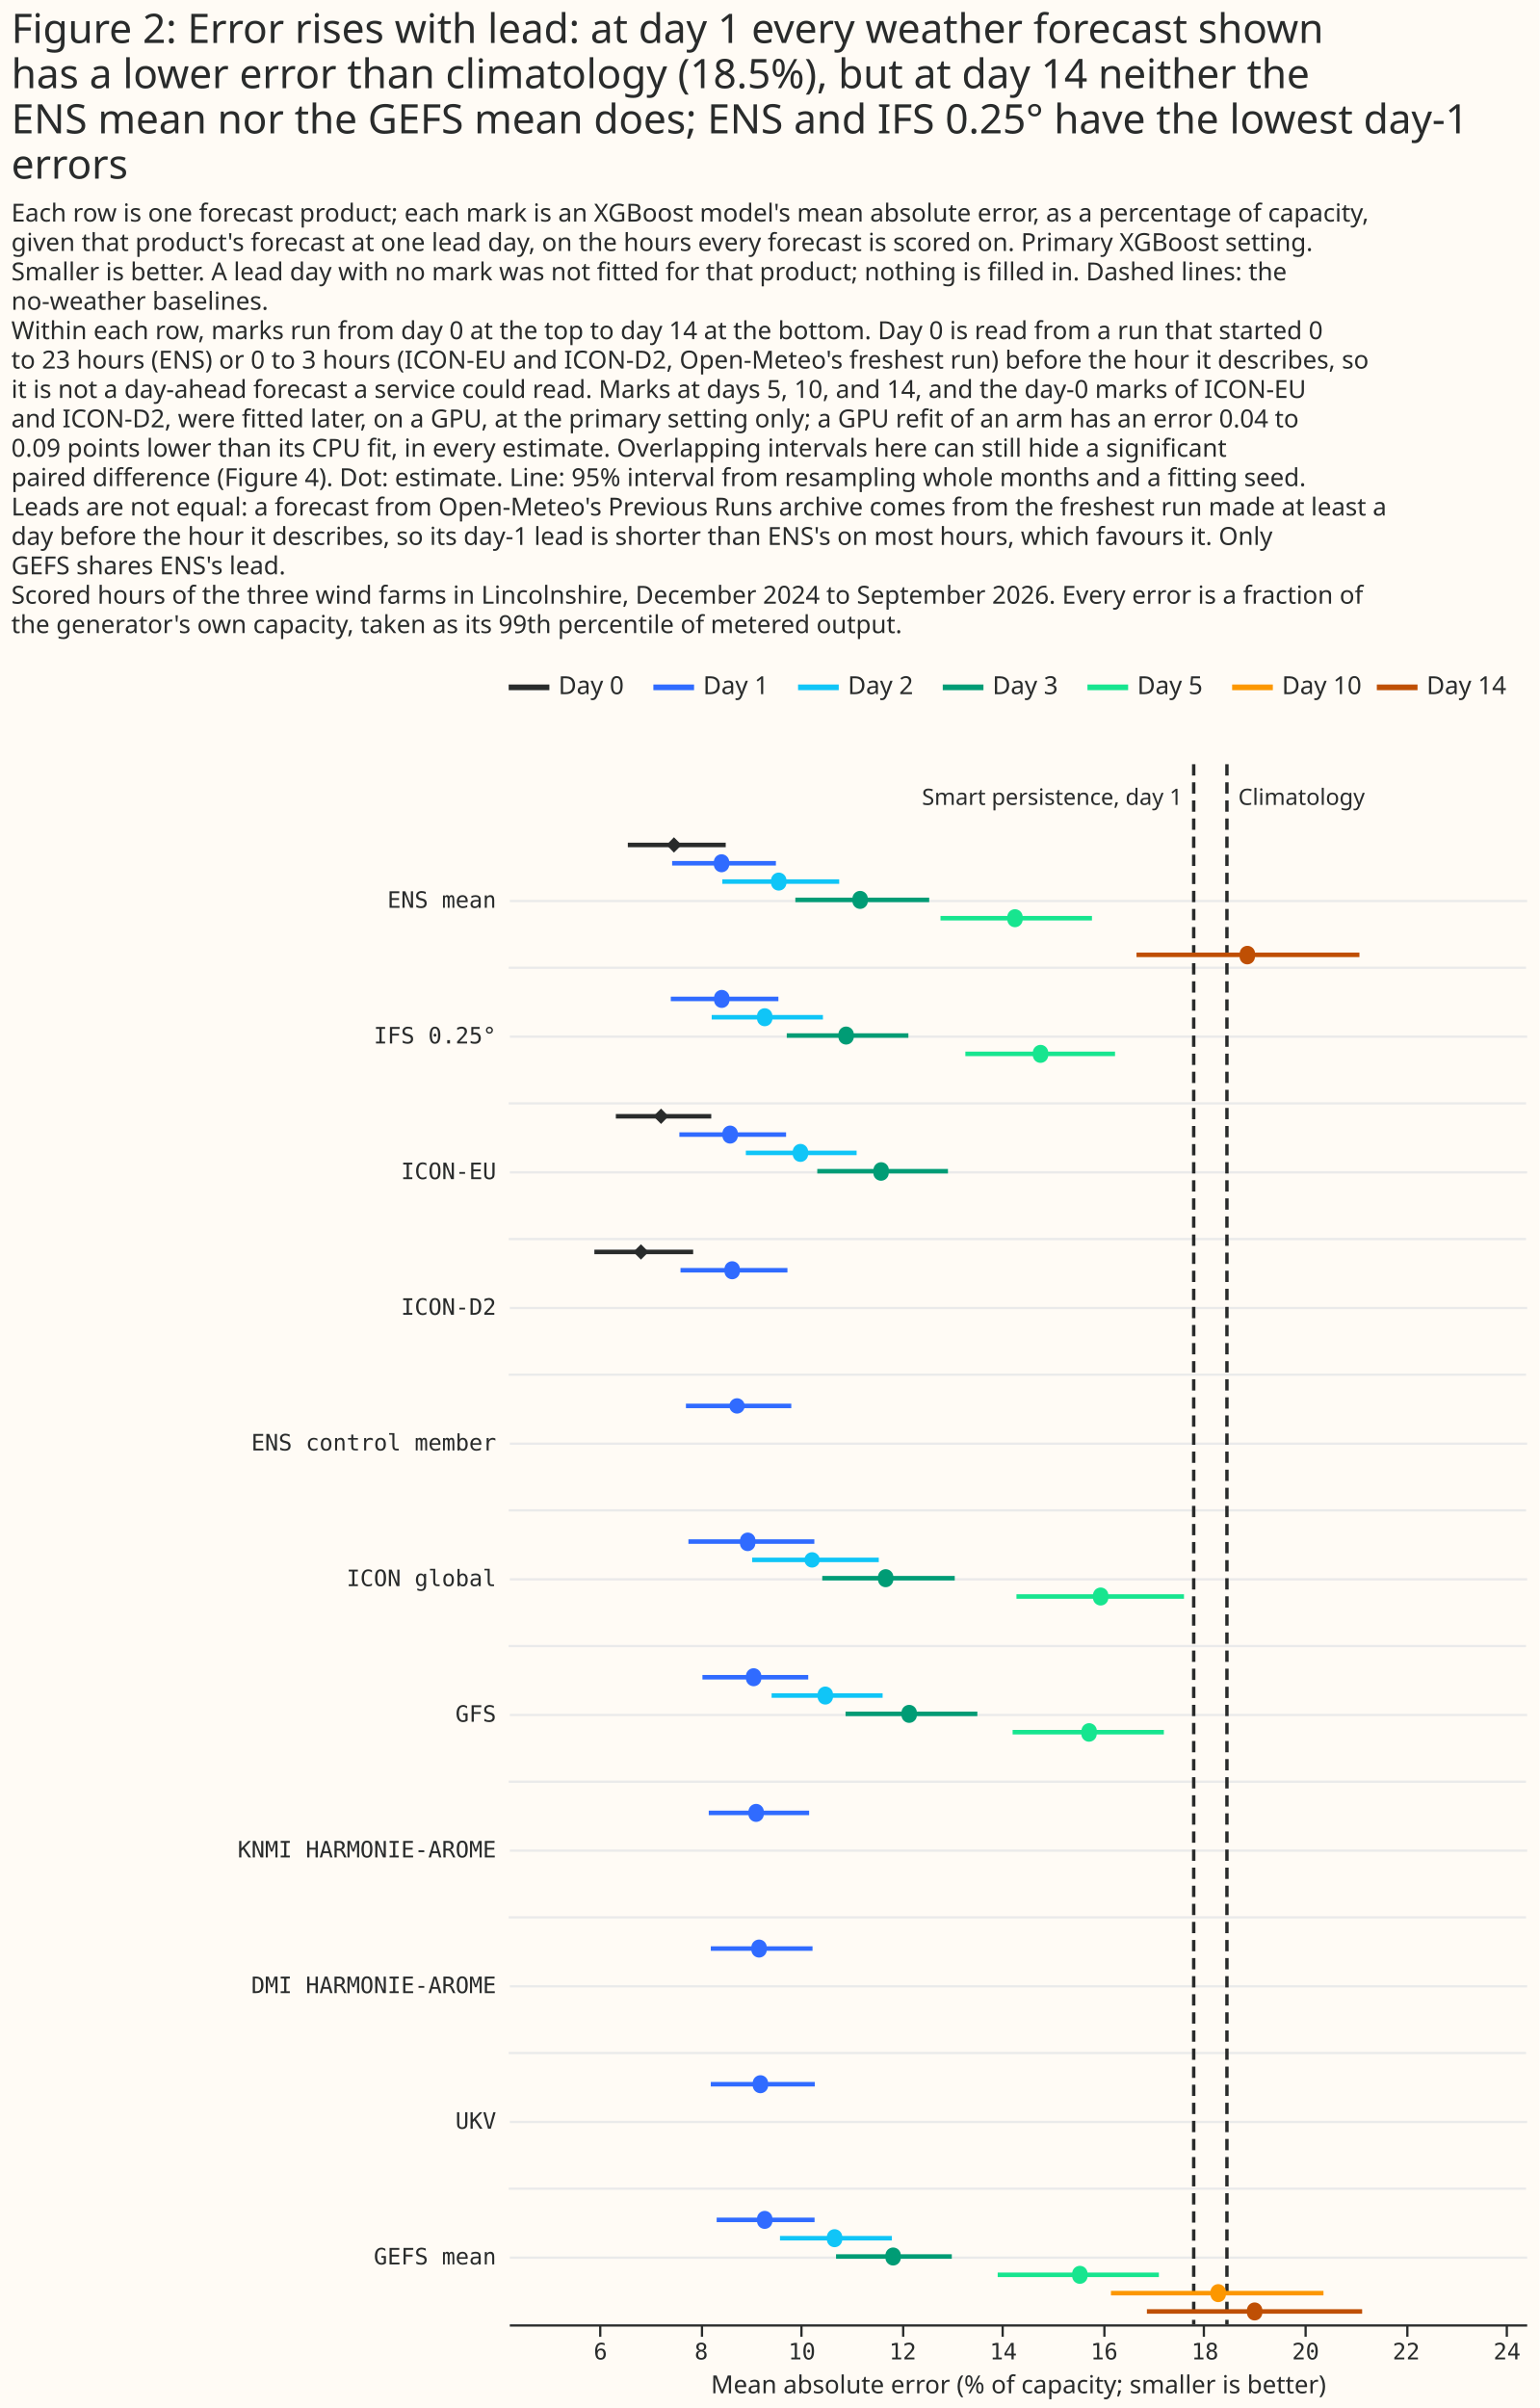
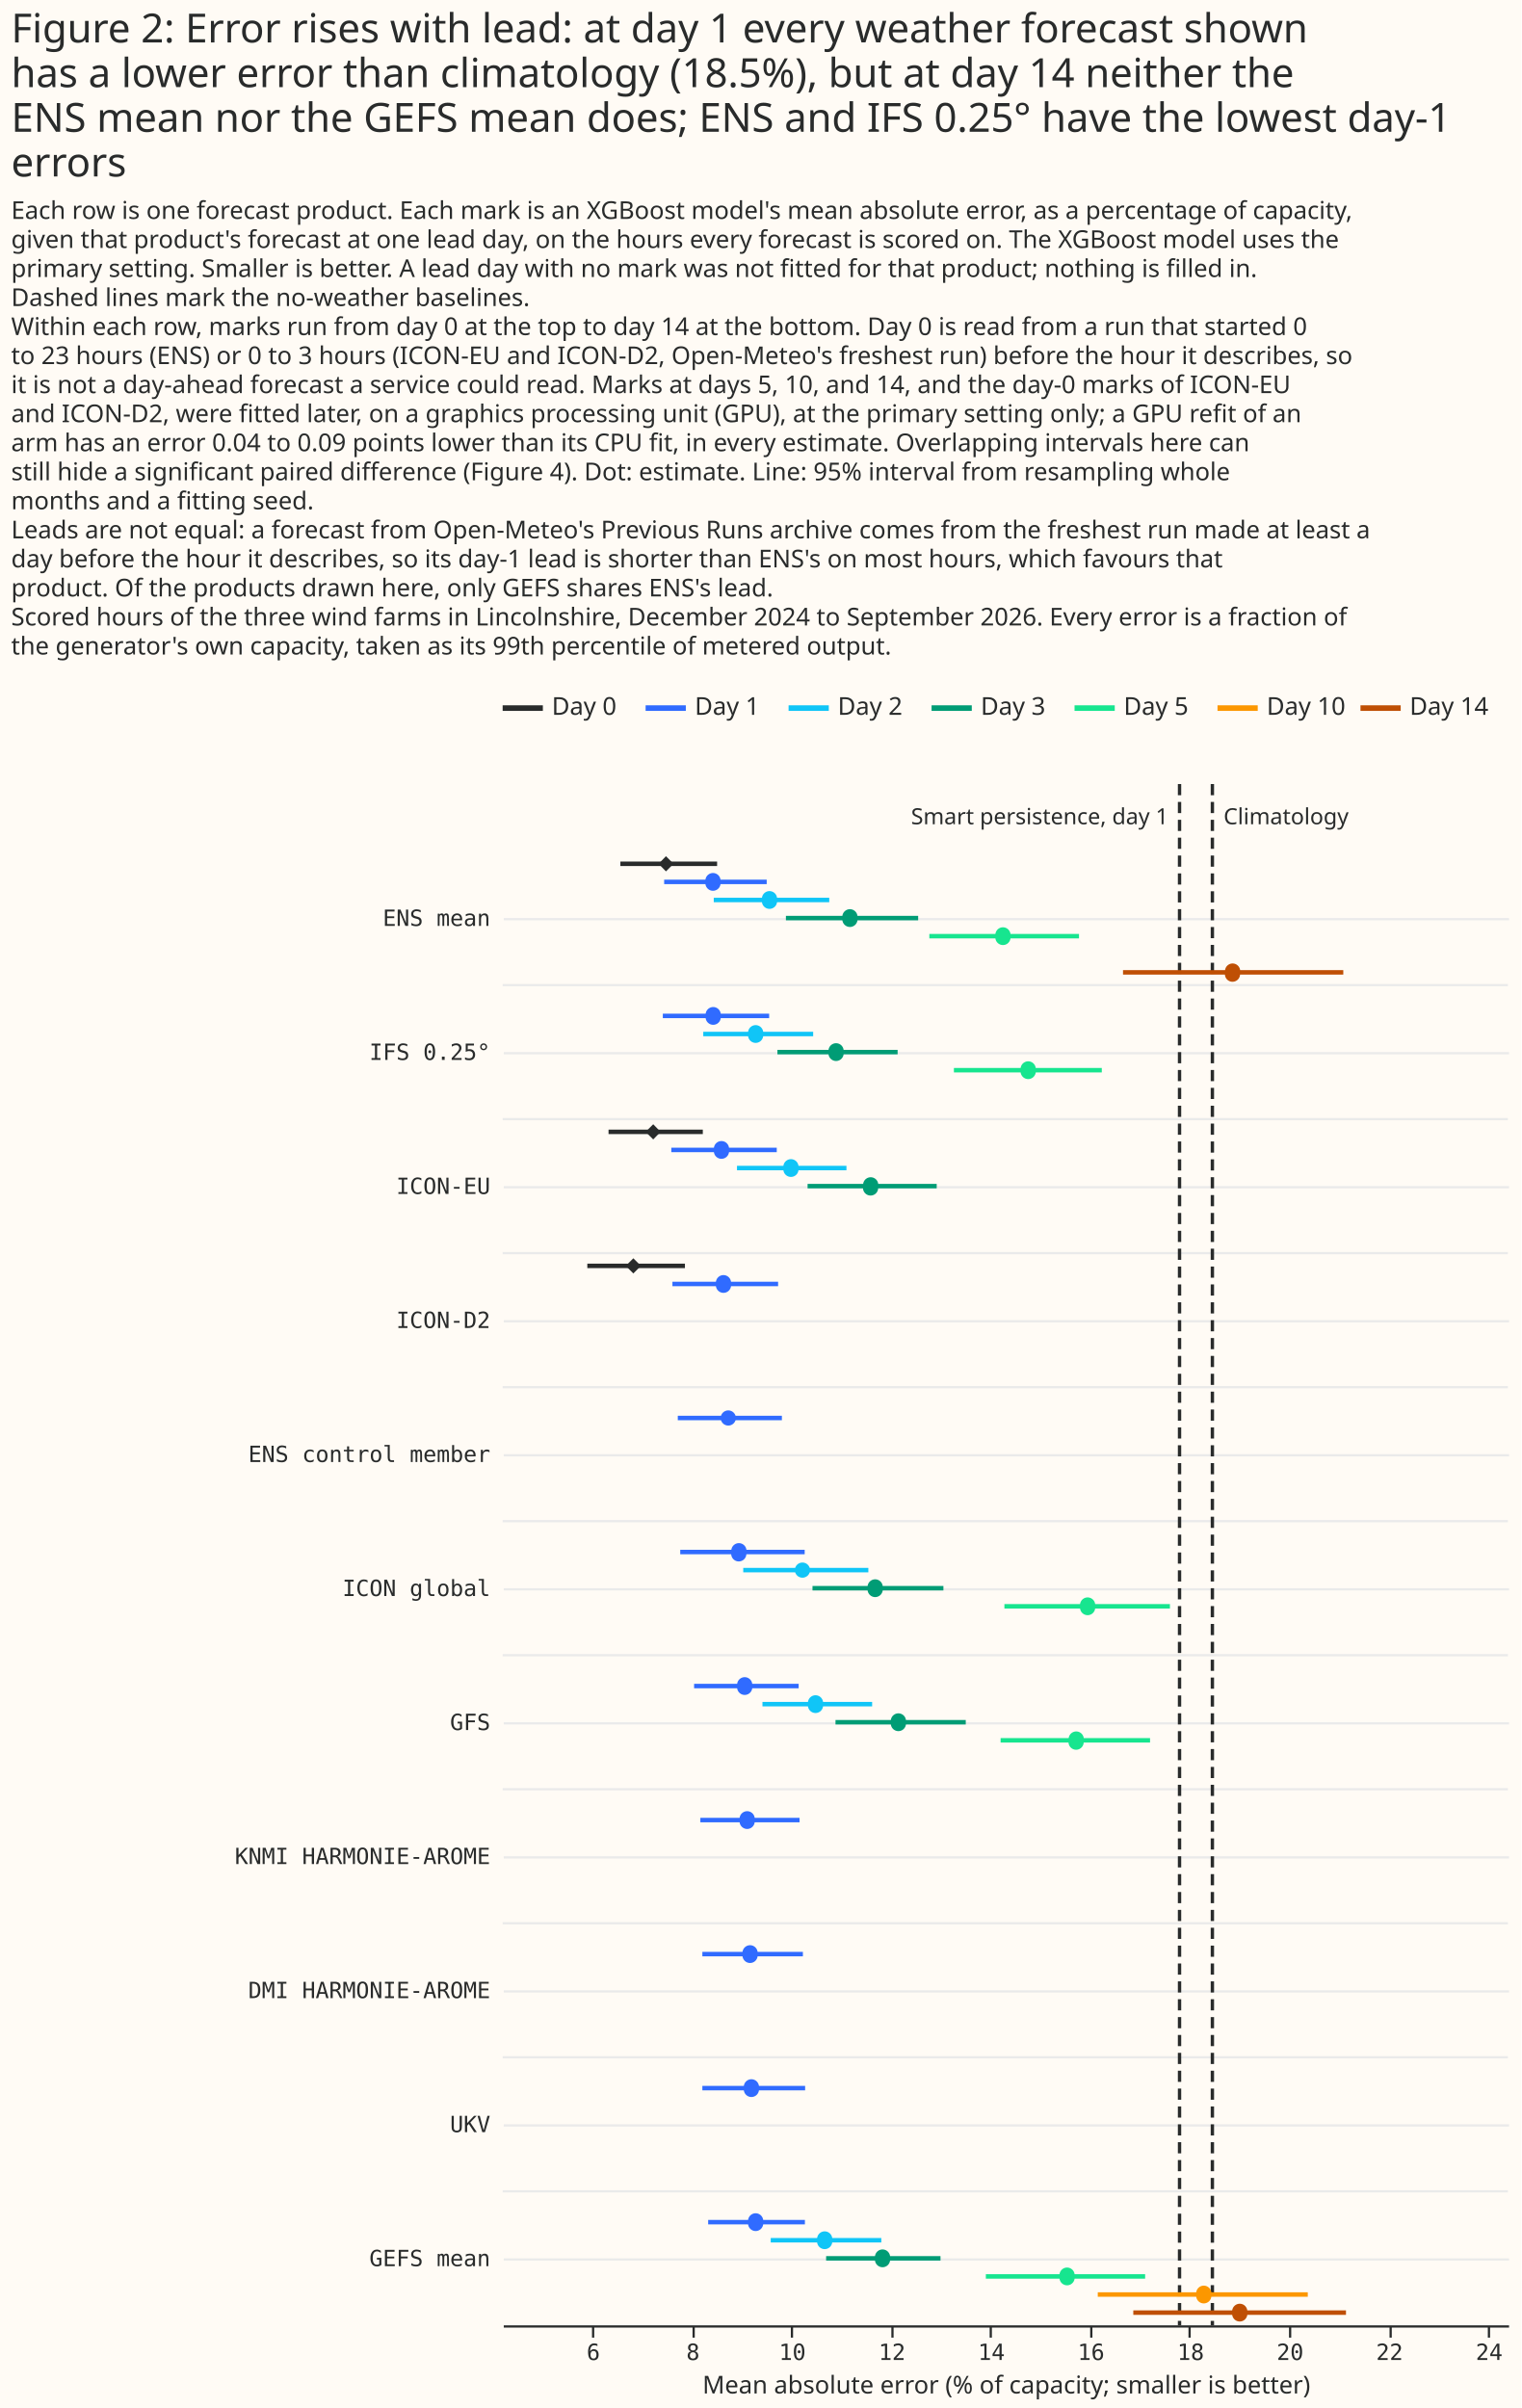
- <svg xmlns="http://www.w3.org/2000/svg" width="681" height="1065" class="marks" viewBox="0 0 681 1065">
-   <path fill="#fffbf5" d="M0 0h681v1065H0z" />
+ <svg xmlns="http://www.w3.org/2000/svg" width="681" height="1078" class="marks" viewBox="0 0 681 1078">
+   <path fill="#fffbf5" d="M0 0h681v1078H0z" />
  <g fill="none" stroke-miterlimit="10" aria-roledescription="group mark container" class="mark-group role-frame root">
-     <path d="M225 296h450z" aria-hidden="true" class="background" />
+     <path d="M225 309h450z" aria-hidden="true" class="background" />
    <g aria-roledescription="group mark container" class="mark-group role-scope concat_0_group">
-       <path fill="#fffbf5" d="M225 296h450v16H225Z" aria-hidden="true" class="background" />
+       <path fill="#fffbf5" d="M225 309h450v16H225Z" aria-hidden="true" class="background" />
      <g stroke-dasharray="1,0" stroke-width="2.5" aria-hidden="true" class="mark-rule role-mark concat_0_layer_0_marks">
-         <path stroke="#292b2b" d="M225 304h18" />
-         <path stroke="#306bff" d="M289 304h18" />
-         <path stroke="#10c5f7" d="M353 304h18" />
-         <path stroke="#009c75" d="M417 304h18" />
-         <path stroke="#17e58f" d="M481 304h18" />
-         <path stroke="#fc9700" d="M545 304h18" />
-         <path stroke="#bf4f04" d="M609 304h18" />
+         <path stroke="#292b2b" d="M225 317h18" />
+         <path stroke="#306bff" d="M289 317h18" />
+         <path stroke="#10c5f7" d="M353 317h18" />
+         <path stroke="#009c75" d="M417 317h18" />
+         <path stroke="#17e58f" d="M481 317h18" />
+         <path stroke="#fc9700" d="M545 317h18" />
+         <path stroke="#bf4f04" d="M609 317h18" />
      </g>
      <g fill="#292b2b" aria-roledescription="text mark container" class="mark-text role-mark concat_0_layer_1_marks" font-family="Matter XH, DM Sans, sans-serif" font-size="11">
-         <text aria-label="x: 0; label: Day 0" aria-roledescription="text mark" transform="translate(247 307)">Day 0</text>
-         <text aria-label="x: 64; label: Day 1" aria-roledescription="text mark" transform="translate(311 307)">Day 1</text>
-         <text aria-label="x: 128; label: Day 2" aria-roledescription="text mark" transform="translate(375 307)">Day 2</text>
-         <text aria-label="x: 192; label: Day 3" aria-roledescription="text mark" transform="translate(439 307)">Day 3</text>
-         <text aria-label="x: 256; label: Day 5" aria-roledescription="text mark" transform="translate(503 307)">Day 5</text>
-         <text aria-label="x: 320; label: Day 10" aria-roledescription="text mark" transform="translate(567 307)">Day 10</text>
-         <text aria-label="x: 384; label: Day 14" aria-roledescription="text mark" transform="translate(631 307)">Day 14</text>
+         <text aria-label="x: 0; label: Day 0" aria-roledescription="text mark" transform="translate(247 320)">Day 0</text>
+         <text aria-label="x: 64; label: Day 1" aria-roledescription="text mark" transform="translate(311 320)">Day 1</text>
+         <text aria-label="x: 128; label: Day 2" aria-roledescription="text mark" transform="translate(375 320)">Day 2</text>
+         <text aria-label="x: 192; label: Day 3" aria-roledescription="text mark" transform="translate(439 320)">Day 3</text>
+         <text aria-label="x: 256; label: Day 5" aria-roledescription="text mark" transform="translate(503 320)">Day 5</text>
+         <text aria-label="x: 320; label: Day 10" aria-roledescription="text mark" transform="translate(567 320)">Day 10</text>
+         <text aria-label="x: 384; label: Day 14" aria-roledescription="text mark" transform="translate(631 320)">Day 14</text>
      </g>
    </g>
    <g aria-roledescription="group mark container" class="mark-group role-scope concat_1_group">
-       <path fill="#fffbf5" d="M225 338h450v690H225Z" aria-hidden="true" class="background" />
+       <path fill="#fffbf5" d="M225 351h450v690H225Z" aria-hidden="true" class="background" />
      <g aria-hidden="true" class="mark-group role-axis">
-         <path stroke="#eaeaea" d="M225.5 998.5h450m-450-60h450m-450-60h450m-450-60h450m-450-60h450m-450-60h450m-450-60h450m-450-60h450m-450-60h450m-450-60h450m-450-60h450" class="mark-rule role-axis-grid" pointer-events="none" />
+         <path stroke="#eaeaea" d="M225.5 1011.5h450m-450-60h450m-450-60h450m-450-60h450m-450-60h450m-450-60h450m-450-60h450m-450-60h450m-450-60h450m-450-60h450m-450-60h450" class="mark-rule role-axis-grid" pointer-events="none" />
      </g>
      <g aria-label="X-axis titled 'Mean absolute error (% of capacity; smaller is better)' for a linear scale with values from 4.2 to 24.4" aria-roledescription="axis" class="mark-group role-axis" pointer-events="none">
-         <path stroke="#292b2b" d="M265.5 1028.5v5m45-5v5m44-5v5m45-5v5m44-5v5m45-5v5m44-5v5m45-5v5m45-5v5m44-5v5" class="mark-rule role-axis-tick" />
+         <path stroke="#292b2b" d="M265.5 1041.5v5m45-5v5m44-5v5m45-5v5m44-5v5m45-5v5m44-5v5m45-5v5m45-5v5m44-5v5" class="mark-rule role-axis-tick" />
        <g fill="#292b2b" class="mark-text role-axis-label" font-family="Matter Semi Mono, Roboto Mono, monospace" font-size="10" text-anchor="middle">
-           <text transform="translate(265.6 1043.5)">6</text>
-           <text transform="translate(310.2 1043.5)">8</text>
-           <text transform="translate(354.7 1043.5)">10</text>
-           <text transform="translate(399.3 1043.5)">12</text>
-           <text transform="translate(443.8 1043.5)">14</text>
-           <text transform="translate(488.4 1043.5)">16</text>
-           <text transform="translate(533 1043.5)">18</text>
-           <text transform="translate(577.5 1043.5)">20</text>
-           <text transform="translate(622 1043.5)">22</text>
-           <text transform="translate(666.6 1043.5)">24</text>
+           <text transform="translate(265.6 1056.5)">6</text>
+           <text transform="translate(310.2 1056.5)">8</text>
+           <text transform="translate(354.7 1056.5)">10</text>
+           <text transform="translate(399.3 1056.5)">12</text>
+           <text transform="translate(443.8 1056.5)">14</text>
+           <text transform="translate(488.4 1056.5)">16</text>
+           <text transform="translate(533 1056.5)">18</text>
+           <text transform="translate(577.5 1056.5)">20</text>
+           <text transform="translate(622 1056.5)">22</text>
+           <text transform="translate(666.6 1056.5)">24</text>
        </g>
-         <path stroke="#292b2b" d="M225.5 1028.5h450" class="mark-rule role-axis-domain" />
-         <text fill="#292b2b" class="mark-text role-axis-title" font-family="Matter XH, DM Sans, sans-serif" font-size="11" text-anchor="middle" transform="translate(450.5 1058.5)">Mean absolute error (% of capacity; smaller is better)</text>
+         <path stroke="#292b2b" d="M225.5 1041.5h450" class="mark-rule role-axis-domain" />
+         <text fill="#292b2b" class="mark-text role-axis-title" font-family="Matter XH, DM Sans, sans-serif" font-size="11" text-anchor="middle" transform="translate(450.5 1071.5)">Mean absolute error (% of capacity; smaller is better)</text>
      </g>
      <g aria-label="Y-axis for a linear scale with values from 11 to −1" aria-roledescription="axis" class="mark-group role-axis">
        <g fill="#292b2b" class="mark-text role-axis-label" font-family="Matter Semi Mono, Roboto Mono, monospace" font-size="10" pointer-events="none" text-anchor="end">
-           <text transform="translate(219.5 1001.5)">GEFS mean</text>
-           <text transform="translate(219.5 941.5)">UKV</text>
-           <text transform="translate(219.5 881.5)">DMI HARMONIE-AROME</text>
-           <text transform="translate(219.5 821.5)">KNMI HARMONIE-AROME</text>
-           <text transform="translate(219.5 761.5)">GFS</text>
-           <text transform="translate(219.5 701.5)">ICON global</text>
-           <text transform="translate(219.5 641.5)">ENS control member</text>
-           <text transform="translate(219.5 581.5)">ICON-D2</text>
-           <text transform="translate(219.5 521.5)">ICON-EU</text>
-           <text transform="translate(219.5 461.5)">IFS 0.25°</text>
-           <text transform="translate(219.5 401.5)">ENS mean</text>
+           <text transform="translate(219.5 1014.5)">GEFS mean</text>
+           <text transform="translate(219.5 954.5)">UKV</text>
+           <text transform="translate(219.5 894.5)">DMI HARMONIE-AROME</text>
+           <text transform="translate(219.5 834.5)">KNMI HARMONIE-AROME</text>
+           <text transform="translate(219.5 774.5)">GFS</text>
+           <text transform="translate(219.5 714.5)">ICON global</text>
+           <text transform="translate(219.5 654.5)">ENS control member</text>
+           <text transform="translate(219.5 594.5)">ICON-D2</text>
+           <text transform="translate(219.5 534.5)">ICON-EU</text>
+           <text transform="translate(219.5 474.5)">IFS 0.25°</text>
+           <text transform="translate(219.5 414.5)">ENS mean</text>
        </g>
      </g>
-       <path stroke="#eaeaea" d="M675 428H225m450 60H225m450 60H225m450 60H225m450 60H225m450 60H225m450 60H225m450 60H225m450 60H225m450 60H225" aria-hidden="true" class="mark-rule role-mark concat_1_layer_0_marks" />
-       <path stroke="#292b2b" stroke-dasharray="5,3" stroke-width="1.5" d="M542.7 338v690M528 338v690" aria-hidden="true" class="mark-rule role-mark concat_1_layer_1_marks" />
-       <g stroke-width="2" aria-hidden="true" class="mark-rule role-mark concat_1_layer_2_marks" clip-path="url(#a)" transform="translate(225 338)">
+       <path stroke="#eaeaea" d="M675 441H225m450 60H225m450 60H225m450 60H225m450 60H225m450 60H225m450 60H225m450 60H225m450 60H225m450 60H225" aria-hidden="true" class="mark-rule role-mark concat_1_layer_0_marks" />
+       <path stroke="#292b2b" stroke-dasharray="5,3" stroke-width="1.5" d="M542.7 351v690M528 351v690" aria-hidden="true" class="mark-rule role-mark concat_1_layer_1_marks" />
+       <g stroke-width="2" aria-hidden="true" class="mark-rule role-mark concat_1_layer_2_marks" clip-path="url(#a)" transform="translate(225 351)">
        <path stroke="#306bff" d="M89.4 523.8h45m-56-240H125" />
        <path stroke="#292b2b" d="M52.7 35.7H96" />
        <path stroke="#306bff" d="M72.3 43.8h45.9" />
        <path stroke="#10c5f7" d="M94.5 51.9h51.7" />
        <path stroke="#009c75" d="M126.8 60H186" />
        <path stroke="#17e58f" d="M191 68.1h67" />
        <path stroke="#bf4f04" d="M277.7 84.3h98.6" />
        <path stroke="#306bff" d="M92 643.8h43.3" />
        <path stroke="#10c5f7" d="M120 651.9h49.5" />
        <path stroke="#009c75" d="M144.8 660H196" />
        <path stroke="#17e58f" d="M216.3 668.1h71.3" />
        <path stroke="#fc9700" d="M266.4 676.2h94" />
        <path stroke="#bf4f04" d="M282.3 684.3h95.2" />
        <path stroke="#306bff" d="M85.7 403.8h46.8" />
        <path stroke="#10c5f7" d="M116.3 411.9h49.1" />
        <path stroke="#009c75" d="M149 420h58.3" />
        <path stroke="#17e58f" d="M222.9 428.1h66.9" />
        <path stroke="#306bff" d="M79.5 343.8h55.7" />
        <path stroke="#10c5f7" d="M107.7 351.9h56" />
        <path stroke="#009c75" d="M138.7 360h58.6" />
        <path stroke="#17e58f" d="M224.6 368.1h74.1" />
        <path stroke="#292b2b" d="M37.9 215.7h43.7" />
        <path stroke="#306bff" d="M76 223.8h47.3" />
        <path stroke="#292b2b" d="M47.4 155.7h42.2" />
        <path stroke="#306bff" d="M75.5 163.8h47.2" />
        <path stroke="#10c5f7" d="M104.9 171.9h49" />
        <path stroke="#009c75" d="M136.5 180h57.8" />
        <path stroke="#306bff" d="M71.7 103.8h47.6" />
        <path stroke="#10c5f7" d="M89.8 111.9H139" />
        <path stroke="#009c75" d="M123 120h53.8" />
        <path stroke="#17e58f" d="M202 128.1h66.2" />
        <path stroke="#306bff" d="M88.5 463.8h44.4m-43.5 120h46" />
      </g>
-       <g aria-hidden="true" class="mark-symbol role-mark concat_1_layer_3_marks" clip-path="url(#b)" transform="translate(225 338)">
+       <g aria-hidden="true" class="mark-symbol role-mark concat_1_layer_3_marks" clip-path="url(#b)" transform="translate(225 351)">
        <path fill="#306bff" d="M114.1 523.8a3.4 3.4 0 1 1-6.7 0 3.4 3.4 0 1 1 6.7 0m-9.7-240a3.4 3.4 0 1 1-6.8 0 3.4 3.4 0 1 1 6.8 0" />
        <path fill="#292b2b" d="m69.8 35.7 3.3-3.4 3.4 3.4-3.4 3.4Z" />
        <path fill="#306bff" d="M97.5 43.8a3.4 3.4 0 1 1-6.7 0 3.4 3.4 0 1 1 6.7 0" />
        <path fill="#10c5f7" d="M122.8 51.9a3.4 3.4 0 1 1-6.7 0 3.4 3.4 0 1 1 6.7 0" />
        <path fill="#009c75" d="M158.8 60a3.4 3.4 0 1 1-6.7 0 3.4 3.4 0 1 1 6.7 0" />
        <path fill="#17e58f" d="M227.3 68.1a3.4 3.4 0 1 1-6.7 0 3.4 3.4 0 1 1 6.7 0" />
        <path fill="#bf4f04" d="M330 84.3a3.4 3.4 0 1 1-6.6 0 3.4 3.4 0 1 1 6.7 0" />
        <path fill="#306bff" d="M116.6 643.8a3.4 3.4 0 1 1-6.7 0 3.4 3.4 0 1 1 6.7 0" />
        <path fill="#10c5f7" d="M147.5 651.9a3.4 3.4 0 1 1-6.7 0 3.4 3.4 0 1 1 6.7 0" />
        <path fill="#009c75" d="M173.4 660a3.4 3.4 0 1 1-6.7 0 3.4 3.4 0 1 1 6.7 0" />
        <path fill="#17e58f" d="M256 668.1a3.4 3.4 0 1 1-6.7 0 3.4 3.4 0 1 1 6.7 0" />
        <path fill="#fc9700" d="M317.2 676.2a3.4 3.4 0 1 1-6.7 0 3.4 3.4 0 1 1 6.7 0" />
        <path fill="#bf4f04" d="M333.3 684.3a3.4 3.4 0 1 1-6.7 0 3.4 3.4 0 1 1 6.7 0" />
        <path fill="#306bff" d="M111.7 403.8a3.4 3.4 0 1 1-6.7 0 3.4 3.4 0 1 1 6.7 0" />
        <path fill="#10c5f7" d="M143.4 411.9a3.4 3.4 0 1 1-6.7 0 3.4 3.4 0 1 1 6.7 0" />
        <path fill="#009c75" d="M180.5 420a3.4 3.4 0 1 1-6.7 0 3.4 3.4 0 1 1 6.7 0" />
        <path fill="#17e58f" d="M260 428.1a3.4 3.4 0 1 1-6.6 0 3.4 3.4 0 1 1 6.7 0" />
        <path fill="#306bff" d="M109 343.8a3.4 3.4 0 1 1-6.6 0 3.4 3.4 0 1 1 6.7 0" />
        <path fill="#10c5f7" d="M137.6 351.9a3.4 3.4 0 1 1-6.8 0 3.4 3.4 0 1 1 6.8 0" />
        <path fill="#009c75" d="M170.1 360a3.4 3.4 0 1 1-6.7 0 3.4 3.4 0 1 1 6.7 0" />
        <path fill="#17e58f" d="M265.2 368.1a3.4 3.4 0 1 1-6.7 0 3.4 3.4 0 1 1 6.7 0" />
        <path fill="#292b2b" d="m55.1 215.7 3.4-3.4 3.4 3.4-3.4 3.4Z" />
        <path fill="#306bff" d="M102.2 223.8a3.4 3.4 0 1 1-6.7 0 3.4 3.4 0 1 1 6.7 0" />
        <path fill="#292b2b" d="m64 155.7 3.4-3.4 3.3 3.4-3.3 3.4Z" />
        <path fill="#306bff" d="M101.3 163.8a3.4 3.4 0 1 1-6.7 0 3.4 3.4 0 1 1 6.7 0" />
        <path fill="#10c5f7" d="M132.4 171.9a3.4 3.4 0 1 1-6.7 0 3.4 3.4 0 1 1 6.7 0" />
        <path fill="#009c75" d="M168 180a3.4 3.4 0 1 1-6.6 0 3.4 3.4 0 1 1 6.7 0" />
        <path fill="#306bff" d="M97.6 103.8a3.4 3.4 0 1 1-6.7 0 3.4 3.4 0 1 1 6.7 0" />
        <path fill="#10c5f7" d="M116.6 111.9a3.4 3.4 0 1 1-6.7 0 3.4 3.4 0 1 1 6.7 0" />
        <path fill="#009c75" d="M152.6 120a3.4 3.4 0 1 1-6.7 0 3.4 3.4 0 1 1 6.7 0" />
        <path fill="#17e58f" d="M238.6 128.1a3.4 3.4 0 1 1-6.7 0 3.4 3.4 0 1 1 6.7 0" />
        <path fill="#306bff" d="M112.8 463.8a3.4 3.4 0 1 1-6.7 0 3.4 3.4 0 1 1 6.7 0m1.9 120a3.4 3.4 0 1 1-6.7 0 3.4 3.4 0 1 1 6.7 0" />
      </g>
-       <text fill="#292b2b" aria-hidden="true" class="mark-text role-mark concat_1_layer_4_marks" font-family="Matter XH, DM Sans, sans-serif" font-size="10" text-anchor="end" transform="translate(523 356)">Smart persistence, day 1</text>
-       <text fill="#292b2b" aria-hidden="true" class="mark-text role-mark concat_1_layer_5_marks" font-family="Matter XH, DM Sans, sans-serif" font-size="10" transform="translate(547.7 356)">Climatology</text>
+       <text fill="#292b2b" aria-hidden="true" class="mark-text role-mark concat_1_layer_4_marks" font-family="Matter XH, DM Sans, sans-serif" font-size="10" text-anchor="end" transform="translate(523 369)">Smart persistence, day 1</text>
+       <text fill="#292b2b" aria-hidden="true" class="mark-text role-mark concat_1_layer_5_marks" font-family="Matter XH, DM Sans, sans-serif" font-size="10" transform="translate(547.7 369)">Climatology</text>
    </g>
    <g fill="#292b2b" class="mark-group role-title" font-family="Matter XH, DM Sans, sans-serif" pointer-events="none">
      <text aria-label="Title text 'Figure 2: Error rises with lead: at day 1 every weather forecast shown has a lower error than climatology (18.5%), but at day 14 neither the ENS mean nor the GEFS mean does; ENS and IFS 0.25° have the lowest day-1 errors'" aria-roledescription="title" class="mark-text role-title-text" font-size="18" transform="translate(5 19)">
        <tspan>Figure 2: Error rises with lead: at day 1 every weather forecast shown</tspan>
        <tspan x="0" dy="20">has a lower error than climatology (18.5%), but at day 14 neither the</tspan>
        <tspan x="0" dy="20">ENS mean nor the GEFS mean does; ENS and IFS 0.25° have the lowest day-1</tspan>
        <tspan x="0" dy="20">errors</tspan>
      </text>
-       <text aria-label="Subtitle text 'Each row is one forecast product; each mark is an XGBoost model's mean absolute error, as a percentage of capacity, given that product's forecast at one lead day, on the hours every forecast is scored on. Primary XGBoost setting. Smaller is better. A lead day with no mark was not fitted for that product; nothing is filled in. Dashed lines: the no-weather baselines. Within each row, marks run from day 0 at the top to day 14 at the bottom. Day 0 is read from a run that started 0 to 23 hours (ENS) or 0 to 3 hours (ICON-EU and ICON-D2, Open-Meteo's freshest run) before the hour it describes, so it is not a day-ahead forecast a service could read. Marks at days 5, 10, and 14, and the day-0 marks of ICON-EU and ICON-D2, were fitted later, on a GPU, at the primary setting only; a GPU refit of an arm has an error 0.04 to 0.09 points lower than its CPU fit, in every estimate. Overlapping intervals here can still hide a significant paired difference (Figure 4). Dot: estimate. Line: 95% interval from resampling whole months and a fitting seed. Leads are not equal: a forecast from Open-Meteo's Previous Runs archive comes from the freshest run made at least a day before the hour it describes, so its day-1 lead is shorter than ENS's on most hours, which favours it. Only GEFS shares ENS's lead. Scored hours of the three wind farms in Lincolnshire, December 2024 to September 2026. Every error is a fraction of the generator's own capacity, taken as its 99th percentile of metered output.'" aria-roledescription="subtitle" class="mark-text role-title-subtitle" font-size="11" transform="translate(5 98)">
-         <tspan>Each row is one forecast product; each mark is an XGBoost model's mean absolute error, as a percentage of capacity,</tspan>
-         <tspan x="0" dy="13">given that product's forecast at one lead day, on the hours every forecast is scored on. Primary XGBoost setting.</tspan>
-         <tspan x="0" dy="13">Smaller is better. A lead day with no mark was not fitted for that product; nothing is filled in. Dashed lines: the</tspan>
-         <tspan x="0" dy="13">no-weather baselines.</tspan>
+       <text aria-label="Subtitle text 'Each row is one forecast product. Each mark is an XGBoost model's mean absolute error, as a percentage of capacity, given that product's forecast at one lead day, on the hours every forecast is scored on. The XGBoost model uses the primary setting. Smaller is better. A lead day with no mark was not fitted for that product; nothing is filled in. Dashed lines mark the no-weather baselines. Within each row, marks run from day 0 at the top to day 14 at the bottom. Day 0 is read from a run that started 0 to 23 hours (ENS) or 0 to 3 hours (ICON-EU and ICON-D2, Open-Meteo's freshest run) before the hour it describes, so it is not a day-ahead forecast a service could read. Marks at days 5, 10, and 14, and the day-0 marks of ICON-EU and ICON-D2, were fitted later, on a graphics processing unit (GPU), at the primary setting only; a GPU refit of an arm has an error 0.04 to 0.09 points lower than its CPU fit, in every estimate. Overlapping intervals here can still hide a significant paired difference (Figure 4). Dot: estimate. Line: 95% interval from resampling whole months and a fitting seed. Leads are not equal: a forecast from Open-Meteo's Previous Runs archive comes from the freshest run made at least a day before the hour it describes, so its day-1 lead is shorter than ENS's on most hours, which favours that product. Of the products drawn here, only GEFS shares ENS's lead. Scored hours of the three wind farms in Lincolnshire, December 2024 to September 2026. Every error is a fraction of the generator's own capacity, taken as its 99th percentile of metered output.'" aria-roledescription="subtitle" class="mark-text role-title-subtitle" font-size="11" transform="translate(5 98)">
+         <tspan>Each row is one forecast product. Each mark is an XGBoost model's mean absolute error, as a percentage of capacity,</tspan>
+         <tspan x="0" dy="13">given that product's forecast at one lead day, on the hours every forecast is scored on. The XGBoost model uses the</tspan>
+         <tspan x="0" dy="13">primary setting. Smaller is better. A lead day with no mark was not fitted for that product; nothing is filled in.</tspan>
+         <tspan x="0" dy="13">Dashed lines mark the no-weather baselines.</tspan>
        <tspan x="0" dy="13">Within each row, marks run from day 0 at the top to day 14 at the bottom. Day 0 is read from a run that started 0</tspan>
        <tspan x="0" dy="13">to 23 hours (ENS) or 0 to 3 hours (ICON-EU and ICON-D2, Open-Meteo's freshest run) before the hour it describes, so</tspan>
        <tspan x="0" dy="13">it is not a day-ahead forecast a service could read. Marks at days 5, 10, and 14, and the day-0 marks of ICON-EU</tspan>
-         <tspan x="0" dy="13">and ICON-D2, were fitted later, on a GPU, at the primary setting only; a GPU refit of an arm has an error 0.04 to</tspan>
-         <tspan x="0" dy="13">0.09 points lower than its CPU fit, in every estimate. Overlapping intervals here can still hide a significant</tspan>
-         <tspan x="0" dy="13">paired difference (Figure 4). Dot: estimate. Line: 95% interval from resampling whole months and a fitting seed.</tspan>
+         <tspan x="0" dy="13">and ICON-D2, were fitted later, on a graphics processing unit (GPU), at the primary setting only; a GPU refit of an</tspan>
+         <tspan x="0" dy="13">arm has an error 0.04 to 0.09 points lower than its CPU fit, in every estimate. Overlapping intervals here can</tspan>
+         <tspan x="0" dy="13">still hide a significant paired difference (Figure 4). Dot: estimate. Line: 95% interval from resampling whole</tspan>
+         <tspan x="0" dy="13">months and a fitting seed.</tspan>
        <tspan x="0" dy="13">Leads are not equal: a forecast from Open-Meteo's Previous Runs archive comes from the freshest run made at least a</tspan>
-         <tspan x="0" dy="13">day before the hour it describes, so its day-1 lead is shorter than ENS's on most hours, which favours it. Only</tspan>
-         <tspan x="0" dy="13">GEFS shares ENS's lead.</tspan>
+         <tspan x="0" dy="13">day before the hour it describes, so its day-1 lead is shorter than ENS's on most hours, which favours that</tspan>
+         <tspan x="0" dy="13">product. Of the products drawn here, only GEFS shares ENS's lead.</tspan>
        <tspan x="0" dy="13">Scored hours of the three wind farms in Lincolnshire, December 2024 to September 2026. Every error is a fraction of</tspan>
        <tspan x="0" dy="13">the generator's own capacity, taken as its 99th percentile of metered output.</tspan>
      </text>
    </g>
  </g>
  <defs>
    <clipPath id="a">
      <path d="M0 0h450v690H0z" />
    </clipPath>
    <clipPath id="b">
      <path d="M0 0h450v690H0z" />
    </clipPath>
  </defs>
</svg>
